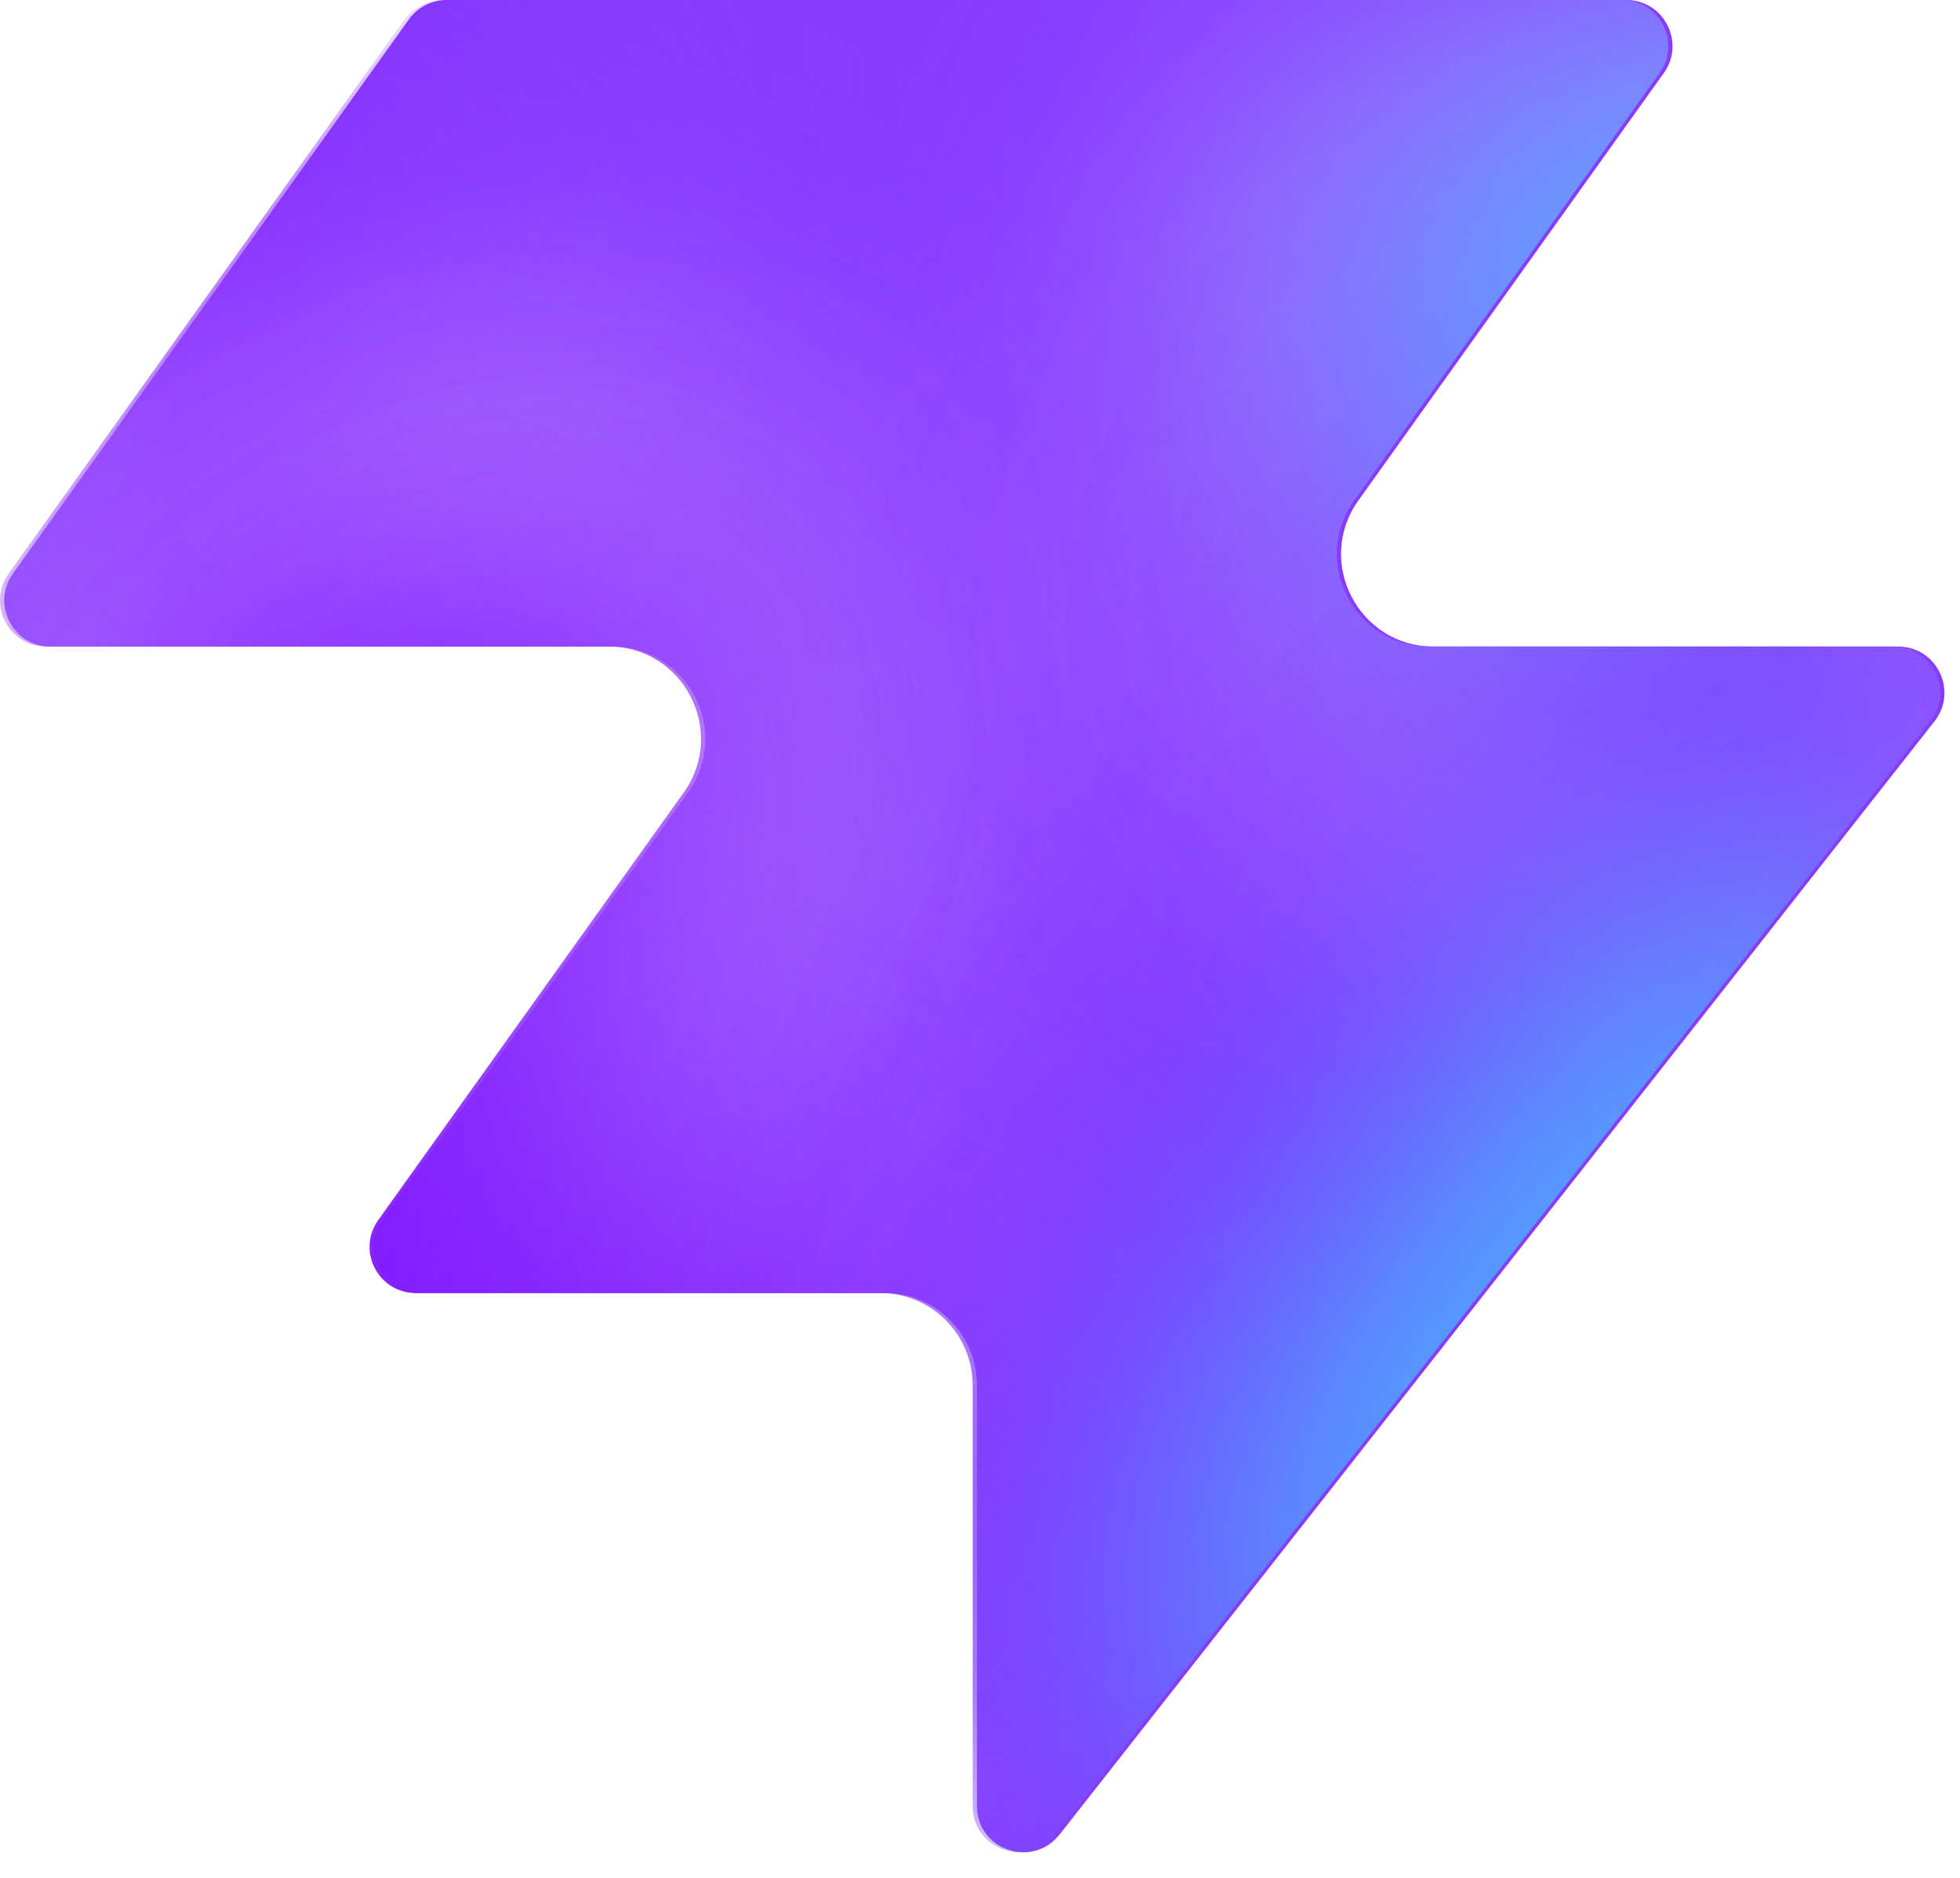
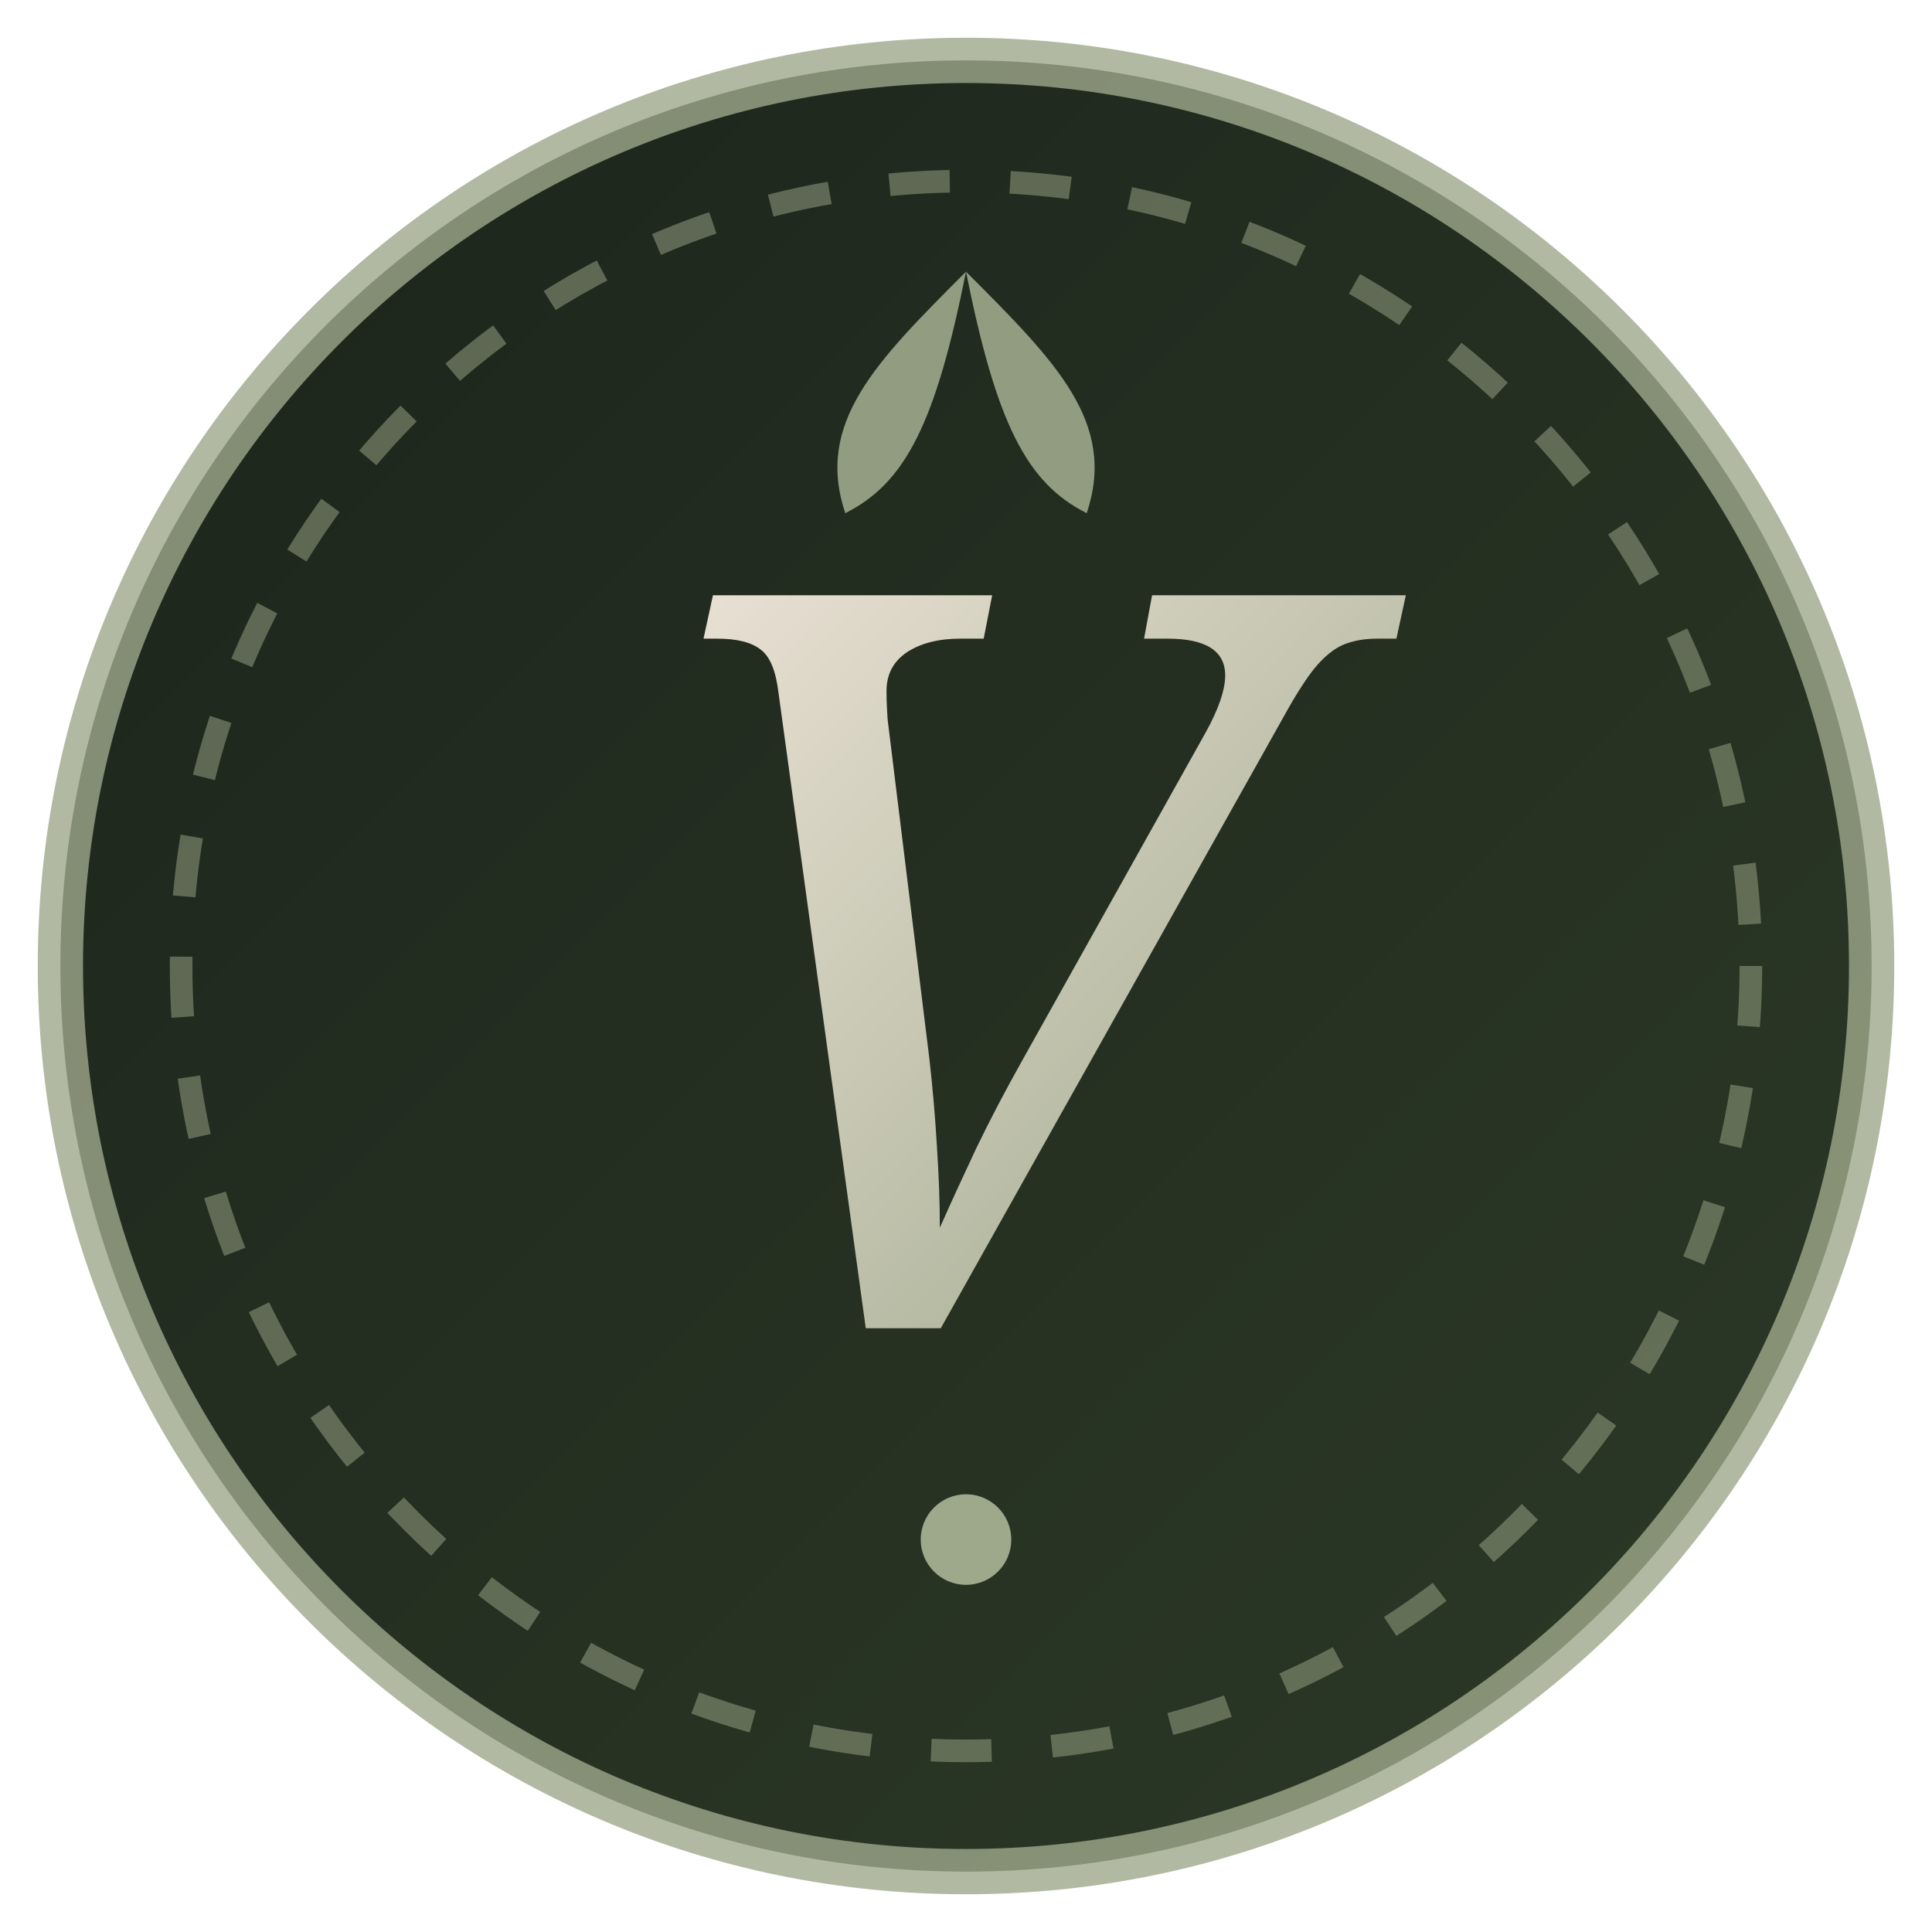
- <svg xmlns="http://www.w3.org/2000/svg" width="48" height="46" fill="none" viewBox="0 0 48 46">
-   <path fill="#863bff" d="M25.946 44.938c-.664.845-2.021.375-2.021-.698V33.937a2.26 2.26 0 0 0-2.262-2.262H10.287c-.92 0-1.456-1.04-.92-1.788l7.48-10.471c1.07-1.497 0-3.578-1.842-3.578H1.237c-.92 0-1.456-1.04-.92-1.788L10.013.474c.214-.297.556-.474.92-.474h28.894c.92 0 1.456 1.04.92 1.788l-7.48 10.471c-1.07 1.498 0 3.579 1.842 3.579h11.377c.943 0 1.473 1.088.89 1.83L25.947 44.94z" style="fill:#863bff;fill:color(display-p3 .525 .23 1);fill-opacity:1" />
-   <mask id="a" width="48" height="46" x="0" y="0" maskUnits="userSpaceOnUse" style="mask-type:alpha">
-     <path fill="#000" d="M25.842 44.938c-.664.844-2.021.375-2.021-.698V33.937a2.26 2.26 0 0 0-2.262-2.262H10.183c-.92 0-1.456-1.04-.92-1.788l7.48-10.471c1.07-1.498 0-3.579-1.842-3.579H1.133c-.92 0-1.456-1.04-.92-1.787L9.91.473c.214-.297.556-.474.92-.474h28.894c.92 0 1.456 1.04.92 1.788l-7.48 10.471c-1.07 1.498 0 3.578 1.842 3.578h11.377c.943 0 1.473 1.088.89 1.832L25.843 44.94z" style="fill:#000;fill-opacity:1" />
-   </mask>
-   <g mask="url(#a)">
-     <g filter="url(#b)">
-       <ellipse cx="5.508" cy="14.704" fill="#ede6ff" rx="5.508" ry="14.704" style="fill:#ede6ff;fill:color(display-p3 .927 .903 1);fill-opacity:1" transform="matrix(.00324 1 1 -.00324 -4.47 31.516)" />
-     </g>
-     <g filter="url(#c)">
-       <ellipse cx="10.399" cy="29.851" fill="#ede6ff" rx="10.399" ry="29.851" style="fill:#ede6ff;fill:color(display-p3 .927 .903 1);fill-opacity:1" transform="matrix(.00324 1 1 -.00324 -39.328 7.883)" />
-     </g>
-     <g filter="url(#d)">
-       <ellipse cx="5.508" cy="30.487" fill="#7e14ff" rx="5.508" ry="30.487" style="fill:#7e14ff;fill:color(display-p3 .492 .077 1);fill-opacity:1" transform="rotate(89.814 -25.913 -14.639)scale(1 -1)" />
-     </g>
-     <g filter="url(#e)">
-       <ellipse cx="5.508" cy="30.599" fill="#7e14ff" rx="5.508" ry="30.599" style="fill:#7e14ff;fill:color(display-p3 .492 .077 1);fill-opacity:1" transform="rotate(89.814 -32.644 -3.334)scale(1 -1)" />
-     </g>
-     <g filter="url(#f)">
-       <ellipse cx="5.508" cy="30.599" fill="#7e14ff" rx="5.508" ry="30.599" style="fill:#7e14ff;fill:color(display-p3 .492 .077 1);fill-opacity:1" transform="matrix(.00324 1 1 -.00324 -34.34 30.47)" />
-     </g>
-     <g filter="url(#g)">
-       <ellipse cx="14.072" cy="22.078" fill="#ede6ff" rx="14.072" ry="22.078" style="fill:#ede6ff;fill:color(display-p3 .927 .903 1);fill-opacity:1" transform="rotate(93.35 24.506 48.493)scale(-1 1)" />
-     </g>
-     <g filter="url(#h)">
-       <ellipse cx="3.47" cy="21.501" fill="#7e14ff" rx="3.47" ry="21.501" style="fill:#7e14ff;fill:color(display-p3 .492 .077 1);fill-opacity:1" transform="rotate(89.009 28.708 47.59)scale(-1 1)" />
-     </g>
-     <g filter="url(#i)">
-       <ellipse cx="3.47" cy="21.501" fill="#7e14ff" rx="3.47" ry="21.501" style="fill:#7e14ff;fill:color(display-p3 .492 .077 1);fill-opacity:1" transform="rotate(89.009 28.708 47.59)scale(-1 1)" />
-     </g>
-     <g filter="url(#j)">
-       <ellipse cx=".387" cy="8.972" fill="#7e14ff" rx="4.407" ry="29.108" style="fill:#7e14ff;fill:color(display-p3 .492 .077 1);fill-opacity:1" transform="rotate(39.51 .387 8.972)" />
-     </g>
-     <g filter="url(#k)">
-       <ellipse cx="47.523" cy="-6.092" fill="#7e14ff" rx="4.407" ry="29.108" style="fill:#7e14ff;fill:color(display-p3 .492 .077 1);fill-opacity:1" transform="rotate(37.892 47.523 -6.092)" />
-     </g>
-     <g filter="url(#l)">
-       <ellipse cx="41.412" cy="6.333" fill="#47bfff" rx="5.971" ry="9.665" style="fill:#47bfff;fill:color(display-p3 .28 .748 1);fill-opacity:1" transform="rotate(37.892 41.412 6.333)" />
-     </g>
-     <g filter="url(#m)">
-       <ellipse cx="-1.879" cy="38.332" fill="#7e14ff" rx="4.407" ry="29.108" style="fill:#7e14ff;fill:color(display-p3 .492 .077 1);fill-opacity:1" transform="rotate(37.892 -1.88 38.332)" />
-     </g>
-     <g filter="url(#n)">
-       <ellipse cx="-1.879" cy="38.332" fill="#7e14ff" rx="4.407" ry="29.108" style="fill:#7e14ff;fill:color(display-p3 .492 .077 1);fill-opacity:1" transform="rotate(37.892 -1.88 38.332)" />
-     </g>
-     <g filter="url(#o)">
-       <ellipse cx="35.651" cy="29.907" fill="#7e14ff" rx="4.407" ry="29.108" style="fill:#7e14ff;fill:color(display-p3 .492 .077 1);fill-opacity:1" transform="rotate(37.892 35.651 29.907)" />
-     </g>
-     <g filter="url(#p)">
-       <ellipse cx="38.418" cy="32.4" fill="#47bfff" rx="5.971" ry="15.297" style="fill:#47bfff;fill:color(display-p3 .28 .748 1);fill-opacity:1" transform="rotate(37.892 38.418 32.4)" />
-     </g>
-   </g>
+ <svg xmlns="http://www.w3.org/2000/svg" viewBox="0 0 64 64" width="64" height="64">
  <defs>
-     <filter id="b" width="60.045" height="41.654" x="-19.77" y="16.149" color-interpolation-filters="sRGB" filterUnits="userSpaceOnUse">
-       <feFlood flood-opacity="0" result="BackgroundImageFix" />
-       <feBlend in="SourceGraphic" in2="BackgroundImageFix" result="shape" />
-       <feGaussianBlur result="effect1_foregroundBlur_2002_17158" stdDeviation="7.659" />
-     </filter>
-     <filter id="c" width="90.34" height="51.437" x="-54.613" y="-7.533" color-interpolation-filters="sRGB" filterUnits="userSpaceOnUse">
-       <feFlood flood-opacity="0" result="BackgroundImageFix" />
-       <feBlend in="SourceGraphic" in2="BackgroundImageFix" result="shape" />
-       <feGaussianBlur result="effect1_foregroundBlur_2002_17158" stdDeviation="7.659" />
-     </filter>
-     <filter id="d" width="79.355" height="29.4" x="-49.64" y="2.03" color-interpolation-filters="sRGB" filterUnits="userSpaceOnUse">
-       <feFlood flood-opacity="0" result="BackgroundImageFix" />
-       <feBlend in="SourceGraphic" in2="BackgroundImageFix" result="shape" />
-       <feGaussianBlur result="effect1_foregroundBlur_2002_17158" stdDeviation="4.596" />
-     </filter>
-     <filter id="e" width="79.579" height="29.4" x="-45.045" y="20.029" color-interpolation-filters="sRGB" filterUnits="userSpaceOnUse">
-       <feFlood flood-opacity="0" result="BackgroundImageFix" />
-       <feBlend in="SourceGraphic" in2="BackgroundImageFix" result="shape" />
-       <feGaussianBlur result="effect1_foregroundBlur_2002_17158" stdDeviation="4.596" />
-     </filter>
-     <filter id="f" width="79.579" height="29.4" x="-43.513" y="21.178" color-interpolation-filters="sRGB" filterUnits="userSpaceOnUse">
-       <feFlood flood-opacity="0" result="BackgroundImageFix" />
-       <feBlend in="SourceGraphic" in2="BackgroundImageFix" result="shape" />
-       <feGaussianBlur result="effect1_foregroundBlur_2002_17158" stdDeviation="4.596" />
-     </filter>
-     <filter id="g" width="74.749" height="58.852" x="15.756" y="-17.901" color-interpolation-filters="sRGB" filterUnits="userSpaceOnUse">
-       <feFlood flood-opacity="0" result="BackgroundImageFix" />
-       <feBlend in="SourceGraphic" in2="BackgroundImageFix" result="shape" />
-       <feGaussianBlur result="effect1_foregroundBlur_2002_17158" stdDeviation="7.659" />
-     </filter>
-     <filter id="h" width="61.377" height="25.362" x="23.548" y="2.284" color-interpolation-filters="sRGB" filterUnits="userSpaceOnUse">
-       <feFlood flood-opacity="0" result="BackgroundImageFix" />
-       <feBlend in="SourceGraphic" in2="BackgroundImageFix" result="shape" />
-       <feGaussianBlur result="effect1_foregroundBlur_2002_17158" stdDeviation="4.596" />
-     </filter>
-     <filter id="i" width="61.377" height="25.362" x="23.548" y="2.284" color-interpolation-filters="sRGB" filterUnits="userSpaceOnUse">
-       <feFlood flood-opacity="0" result="BackgroundImageFix" />
-       <feBlend in="SourceGraphic" in2="BackgroundImageFix" result="shape" />
-       <feGaussianBlur result="effect1_foregroundBlur_2002_17158" stdDeviation="4.596" />
-     </filter>
-     <filter id="j" width="56.045" height="63.649" x="-27.636" y="-22.853" color-interpolation-filters="sRGB" filterUnits="userSpaceOnUse">
-       <feFlood flood-opacity="0" result="BackgroundImageFix" />
-       <feBlend in="SourceGraphic" in2="BackgroundImageFix" result="shape" />
-       <feGaussianBlur result="effect1_foregroundBlur_2002_17158" stdDeviation="4.596" />
-     </filter>
-     <filter id="k" width="54.814" height="64.646" x="20.116" y="-38.415" color-interpolation-filters="sRGB" filterUnits="userSpaceOnUse">
-       <feFlood flood-opacity="0" result="BackgroundImageFix" />
-       <feBlend in="SourceGraphic" in2="BackgroundImageFix" result="shape" />
-       <feGaussianBlur result="effect1_foregroundBlur_2002_17158" stdDeviation="4.596" />
-     </filter>
-     <filter id="l" width="33.541" height="35.313" x="24.641" y="-11.323" color-interpolation-filters="sRGB" filterUnits="userSpaceOnUse">
-       <feFlood flood-opacity="0" result="BackgroundImageFix" />
-       <feBlend in="SourceGraphic" in2="BackgroundImageFix" result="shape" />
-       <feGaussianBlur result="effect1_foregroundBlur_2002_17158" stdDeviation="4.596" />
-     </filter>
-     <filter id="m" width="54.814" height="64.646" x="-29.286" y="6.009" color-interpolation-filters="sRGB" filterUnits="userSpaceOnUse">
-       <feFlood flood-opacity="0" result="BackgroundImageFix" />
-       <feBlend in="SourceGraphic" in2="BackgroundImageFix" result="shape" />
-       <feGaussianBlur result="effect1_foregroundBlur_2002_17158" stdDeviation="4.596" />
-     </filter>
-     <filter id="n" width="54.814" height="64.646" x="-29.286" y="6.009" color-interpolation-filters="sRGB" filterUnits="userSpaceOnUse">
-       <feFlood flood-opacity="0" result="BackgroundImageFix" />
-       <feBlend in="SourceGraphic" in2="BackgroundImageFix" result="shape" />
-       <feGaussianBlur result="effect1_foregroundBlur_2002_17158" stdDeviation="4.596" />
-     </filter>
-     <filter id="o" width="54.814" height="64.646" x="8.244" y="-2.416" color-interpolation-filters="sRGB" filterUnits="userSpaceOnUse">
-       <feFlood flood-opacity="0" result="BackgroundImageFix" />
-       <feBlend in="SourceGraphic" in2="BackgroundImageFix" result="shape" />
-       <feGaussianBlur result="effect1_foregroundBlur_2002_17158" stdDeviation="4.596" />
-     </filter>
-     <filter id="p" width="39.409" height="43.623" x="18.713" y="10.588" color-interpolation-filters="sRGB" filterUnits="userSpaceOnUse">
-       <feFlood flood-opacity="0" result="BackgroundImageFix" />
-       <feBlend in="SourceGraphic" in2="BackgroundImageFix" result="shape" />
-       <feGaussianBlur result="effect1_foregroundBlur_2002_17158" stdDeviation="4.596" />
-     </filter>
+     <linearGradient id="virtuoseGrad" x1="0%" y1="0%" x2="100%" y2="100%">
+       <stop offset="0%" stop-color="#1C241B" />
+       <stop offset="100%" stop-color="#2D3A27" />
+     </linearGradient>
+     <linearGradient id="goldGrad" x1="0%" y1="0%" x2="100%" y2="100%">
+       <stop offset="0%" stop-color="#E8E0D3" />
+       <stop offset="100%" stop-color="#9EA88B" />
+     </linearGradient>
  </defs>
+   <circle cx="32" cy="32" r="30" fill="url(#virtuoseGrad)" stroke="#9EA88B" stroke-width="1.5" stroke-opacity="0.8" />
+   <circle cx="32" cy="32" r="26" fill="none" stroke="#9EA88B" stroke-width="0.75" stroke-dasharray="2 2" stroke-opacity="0.5" />
+   <path d="M32 9 C35 12 37 14 36 17 C34 16 33 14 32 9 Z" fill="#9EA88B" opacity="0.9" />
+   <path d="M32 9 C29 12 27 14 28 17 C30 16 31 14 32 9 Z" fill="#9EA88B" opacity="0.9" />
+   <text x="32" y="44" font-family="'Cormorant Garamond', 'Didot', 'Bodoni MT', 'Cinzel', serif" font-size="34" font-weight="400" font-style="italic" fill="url(#goldGrad)" text-anchor="middle" letter-spacing="-1">V</text>
+   <circle cx="32" cy="51" r="1.5" fill="#9EA88B" />
</svg>
